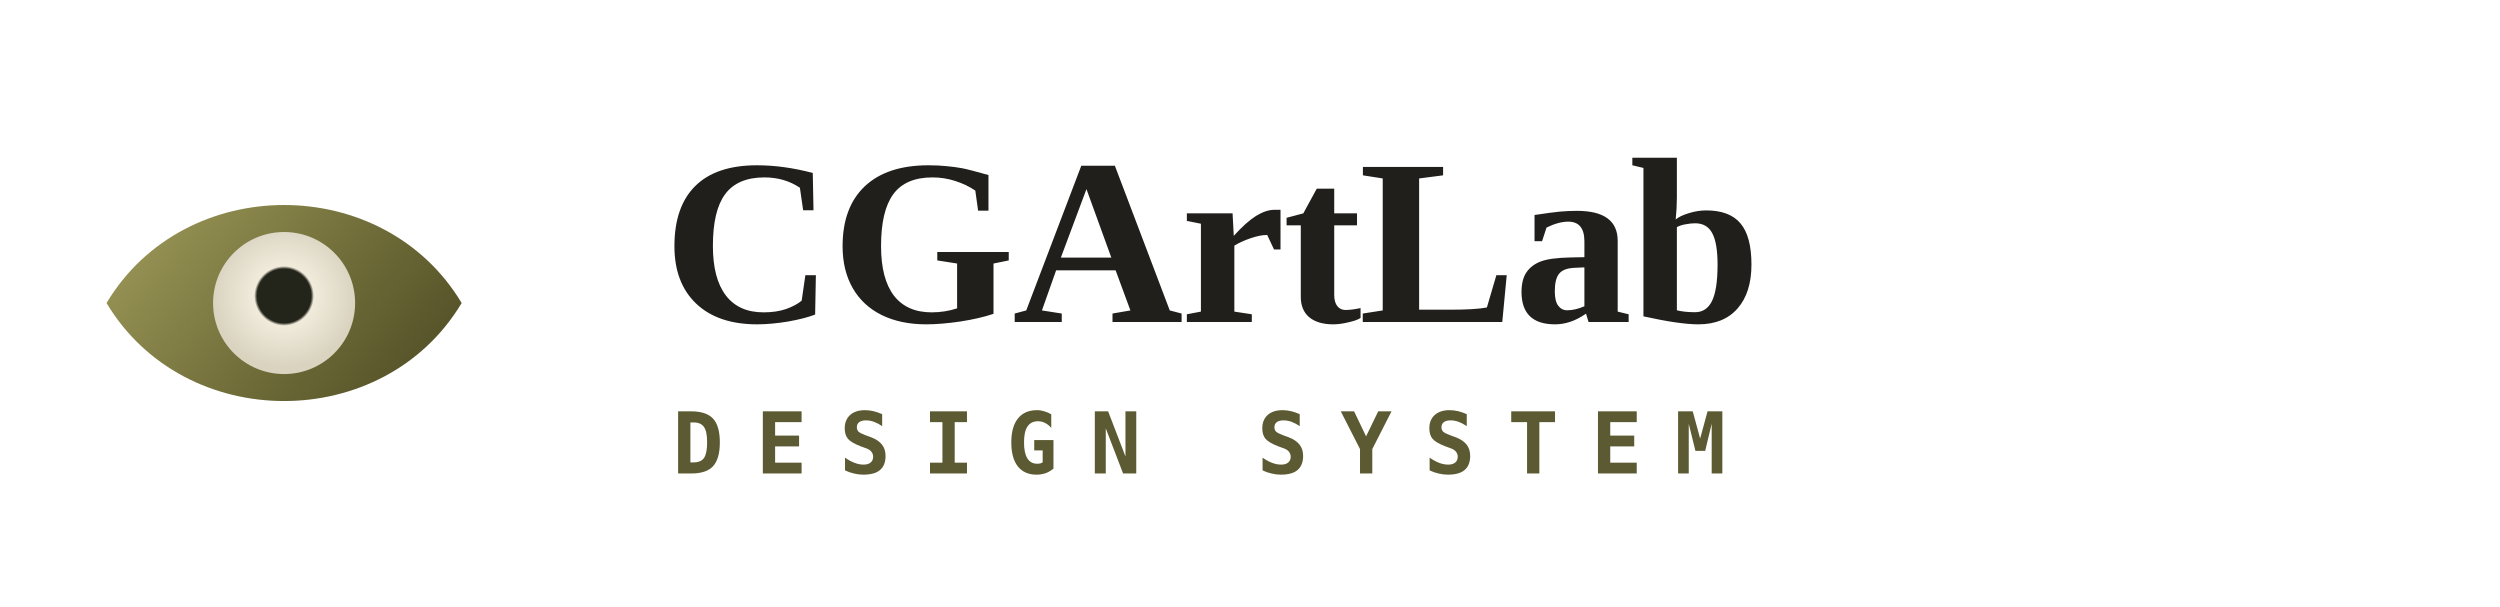
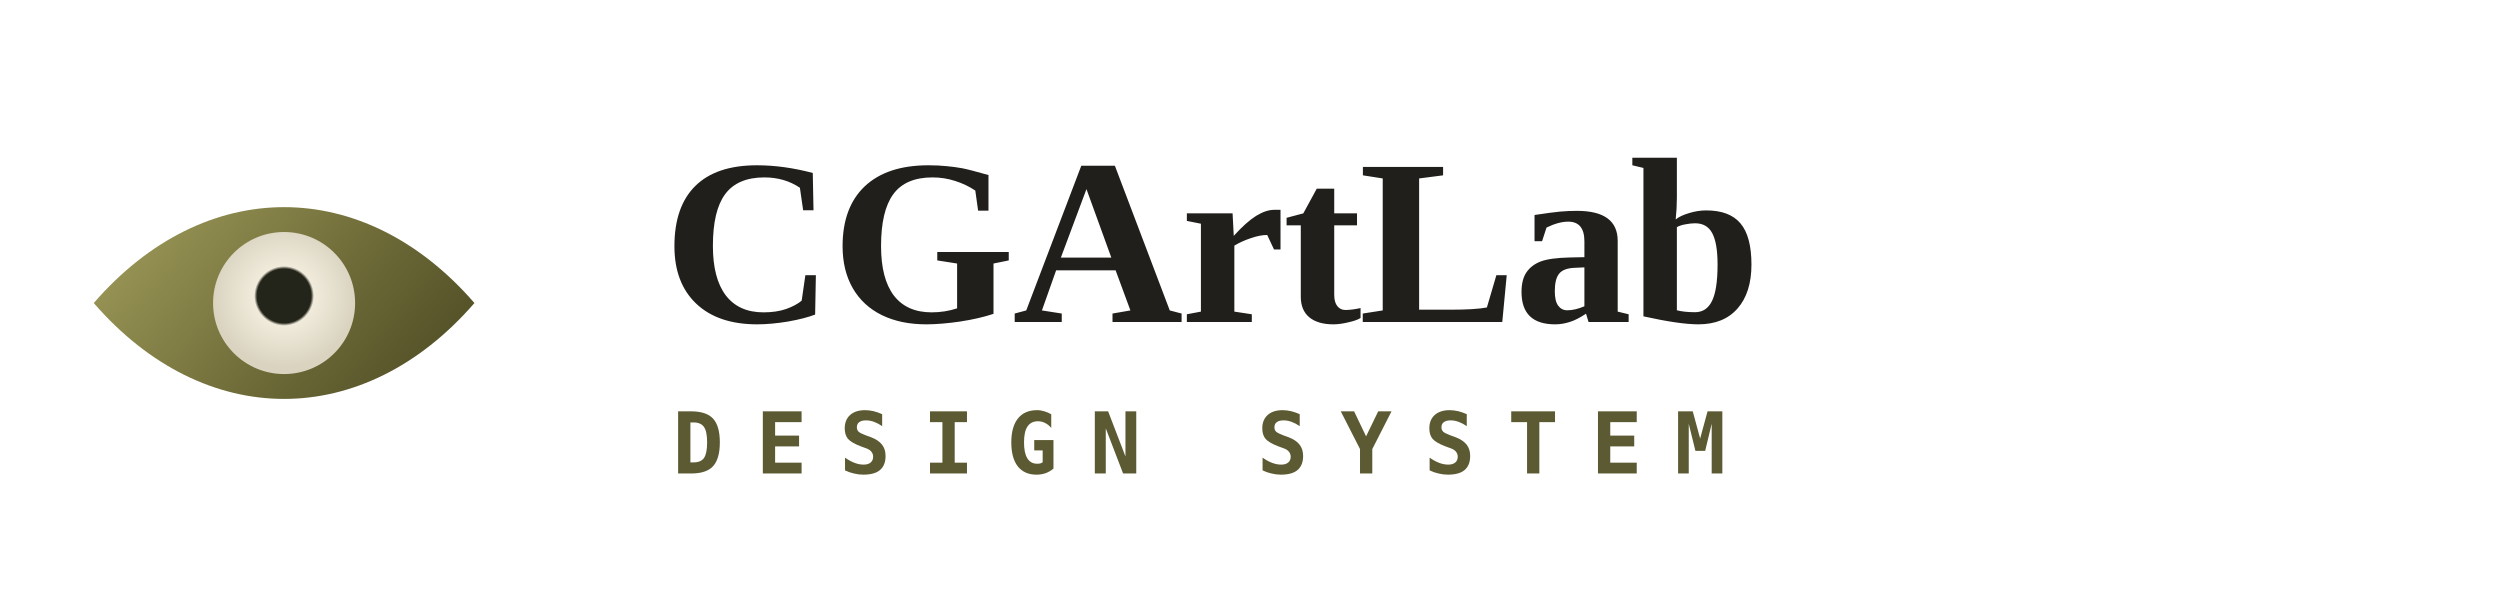
<svg xmlns="http://www.w3.org/2000/svg" viewBox="0 0 264 64" role="img" aria-label="CGArtLab Design System">
  <defs>
    <linearGradient id="cg-eye" x1="4" y1="6" x2="28" y2="26" gradientUnits="userSpaceOnUse">
      <stop offset="0" stop-color="#a6a25f" />
      <stop offset="0.55" stop-color="#6f6c39" />
      <stop offset="1" stop-color="#46441f" />
    </linearGradient>
    <radialGradient id="cg-iris" cx="0.5" cy="0.45" r="0.5">
      <stop offset="0" stop-color="#23241a" />
      <stop offset="0.38" stop-color="#23241a" />
      <stop offset="0.42" stop-color="#f1ebdc" />
      <stop offset="1" stop-color="#d9d3c0" />
    </radialGradient>
  </defs>
  <svg x="6" y="8" width="48" height="48" viewBox="0 0 32 32">
-     <path fill="url(#cg-eye)" d="M3.5 16C9 6.8 23 6.8 28.5 16C23 25.2 9 25.2 3.5 16Z" />
+     <path fill="url(#cg-eye)" d="M2.6 16C10.4 7 21.6 7 29.4 16C21.6 25 10.4 25 2.6 16Z" />
    <circle cx="16" cy="16" r="5" fill="url(#cg-iris)" />
  </svg>
  <text x="70" y="34" font-family="'Iowan Old Style','Charter',Georgia,'Times New Roman',serif" font-size="25" font-weight="700" fill="#211f1b" letter-spacing="-0.3">CGArtLab</text>
  <text x="71" y="50" font-family="'JetBrains Mono','IBM Plex Mono',ui-monospace,monospace" font-size="9" font-weight="600" fill="#5c5a32" letter-spacing="3.4">DESIGN SYSTEM</text>
</svg>
